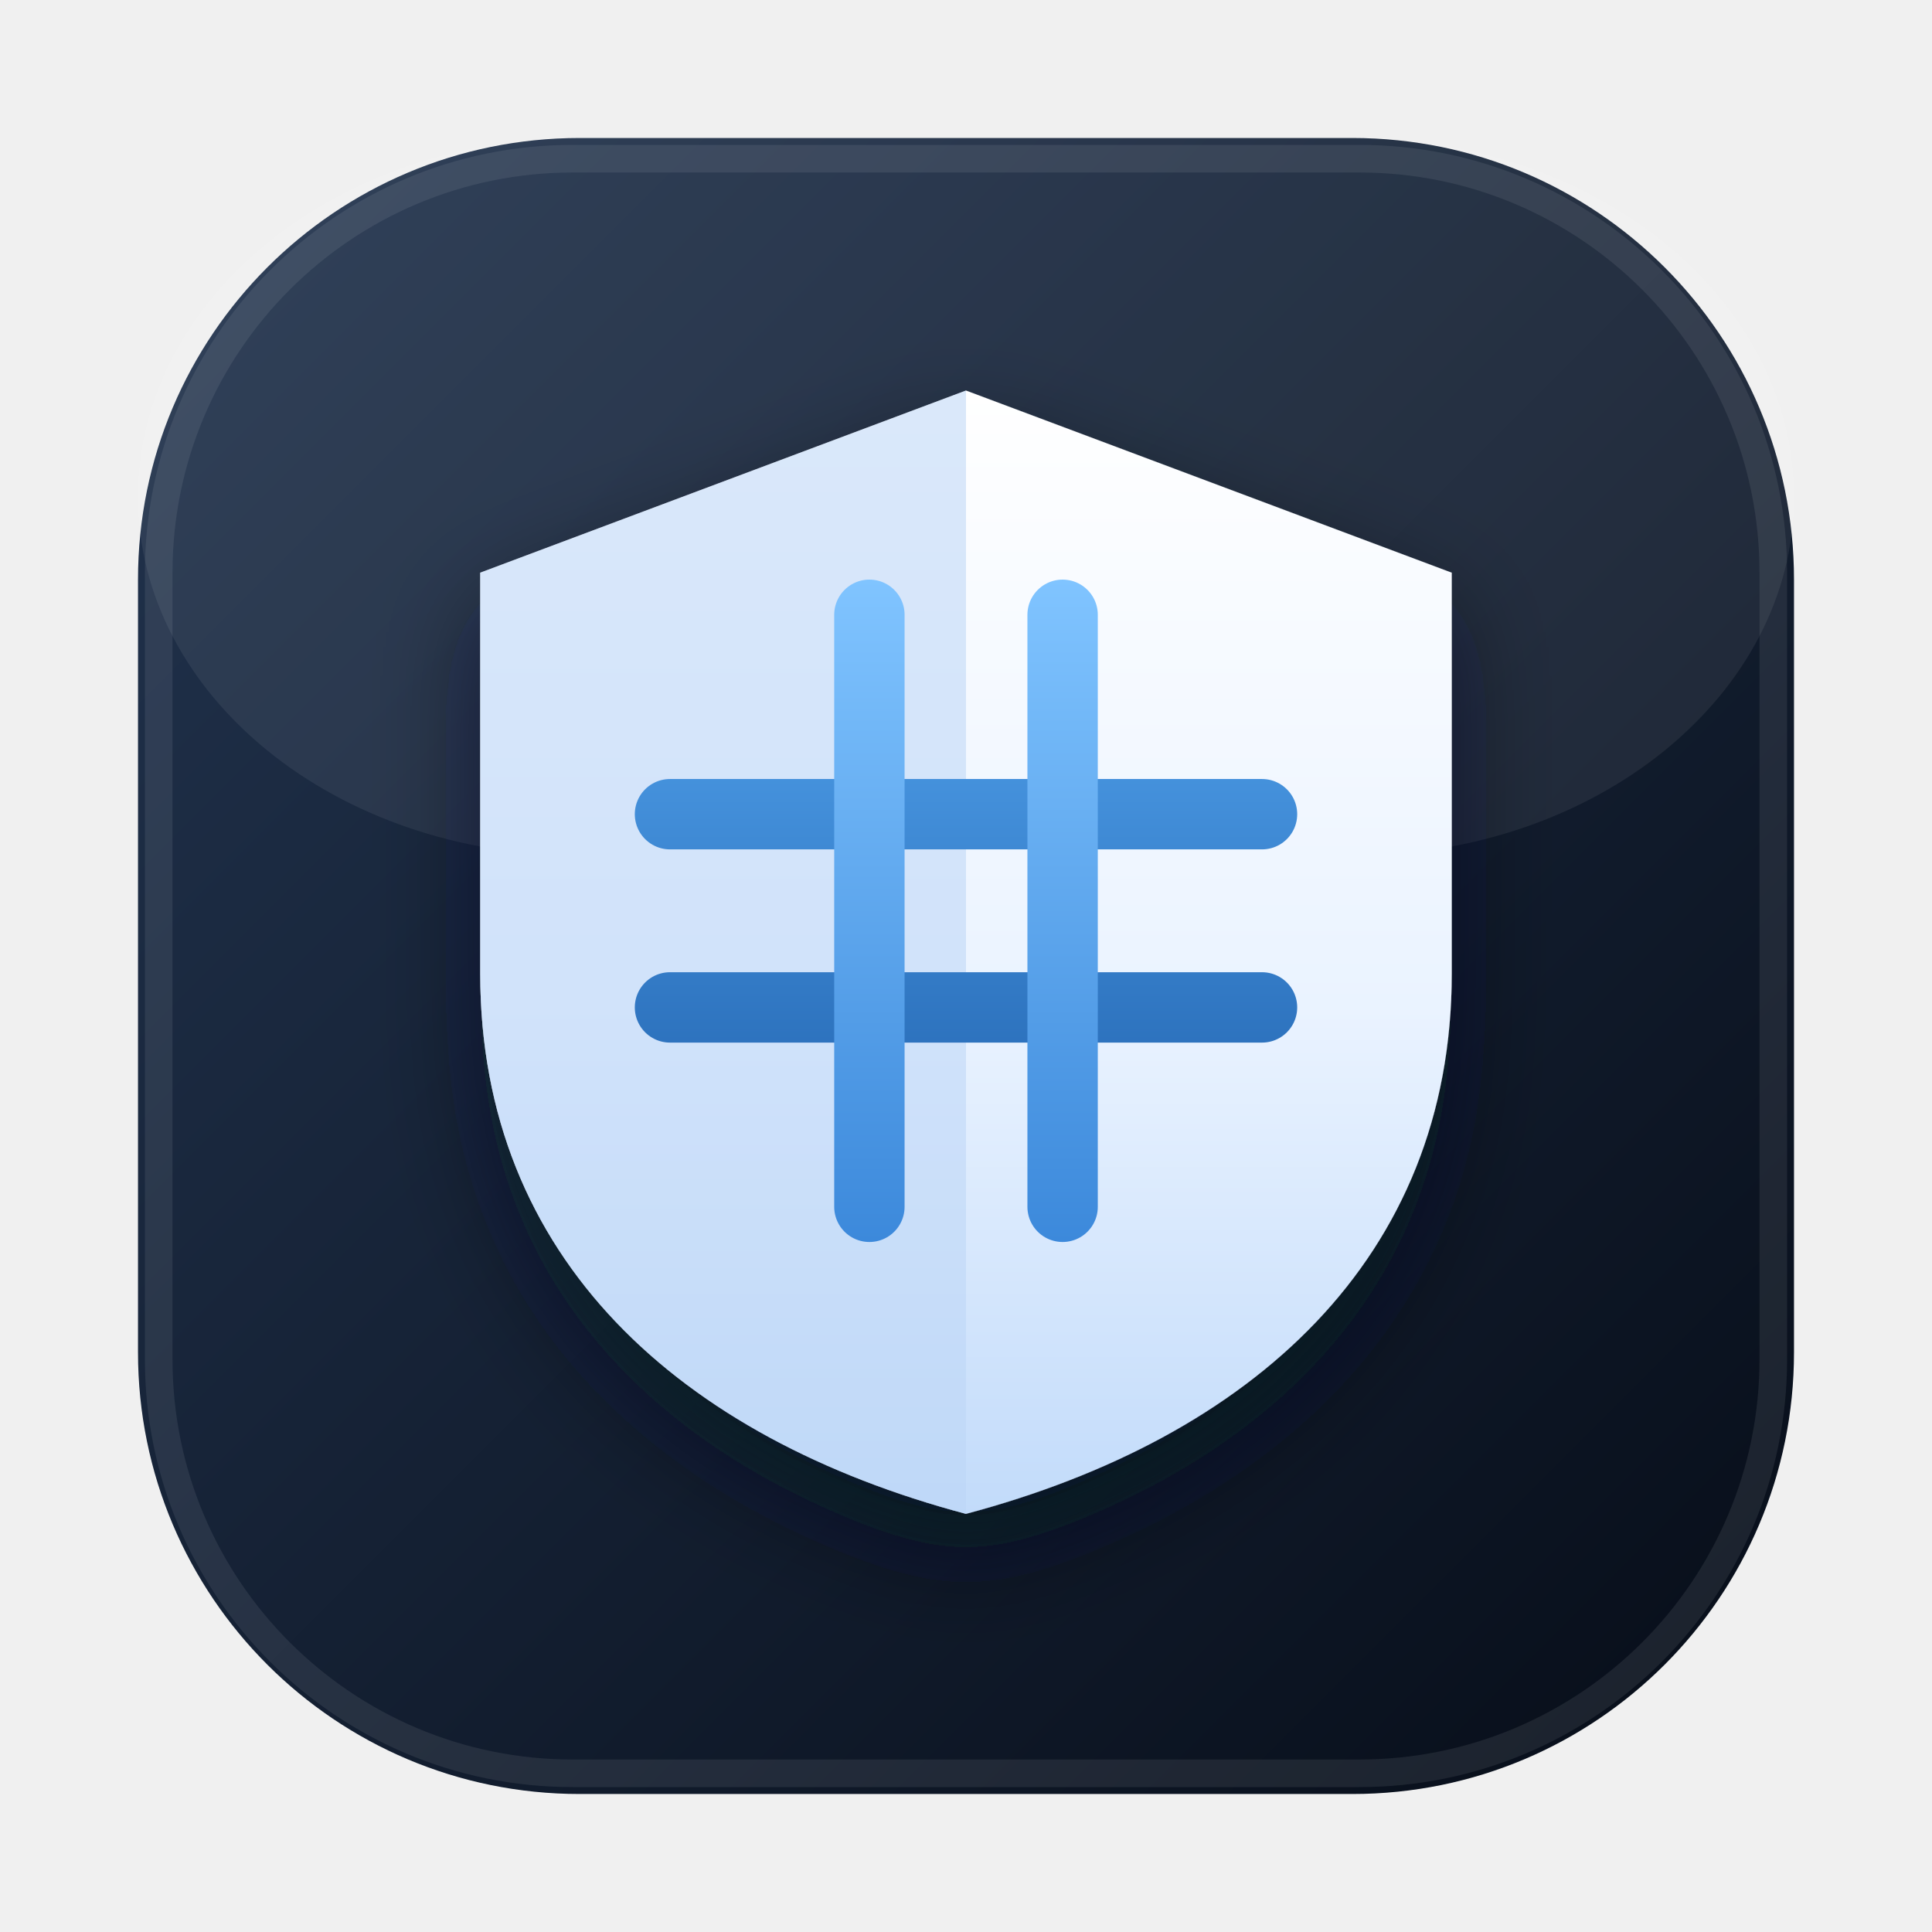
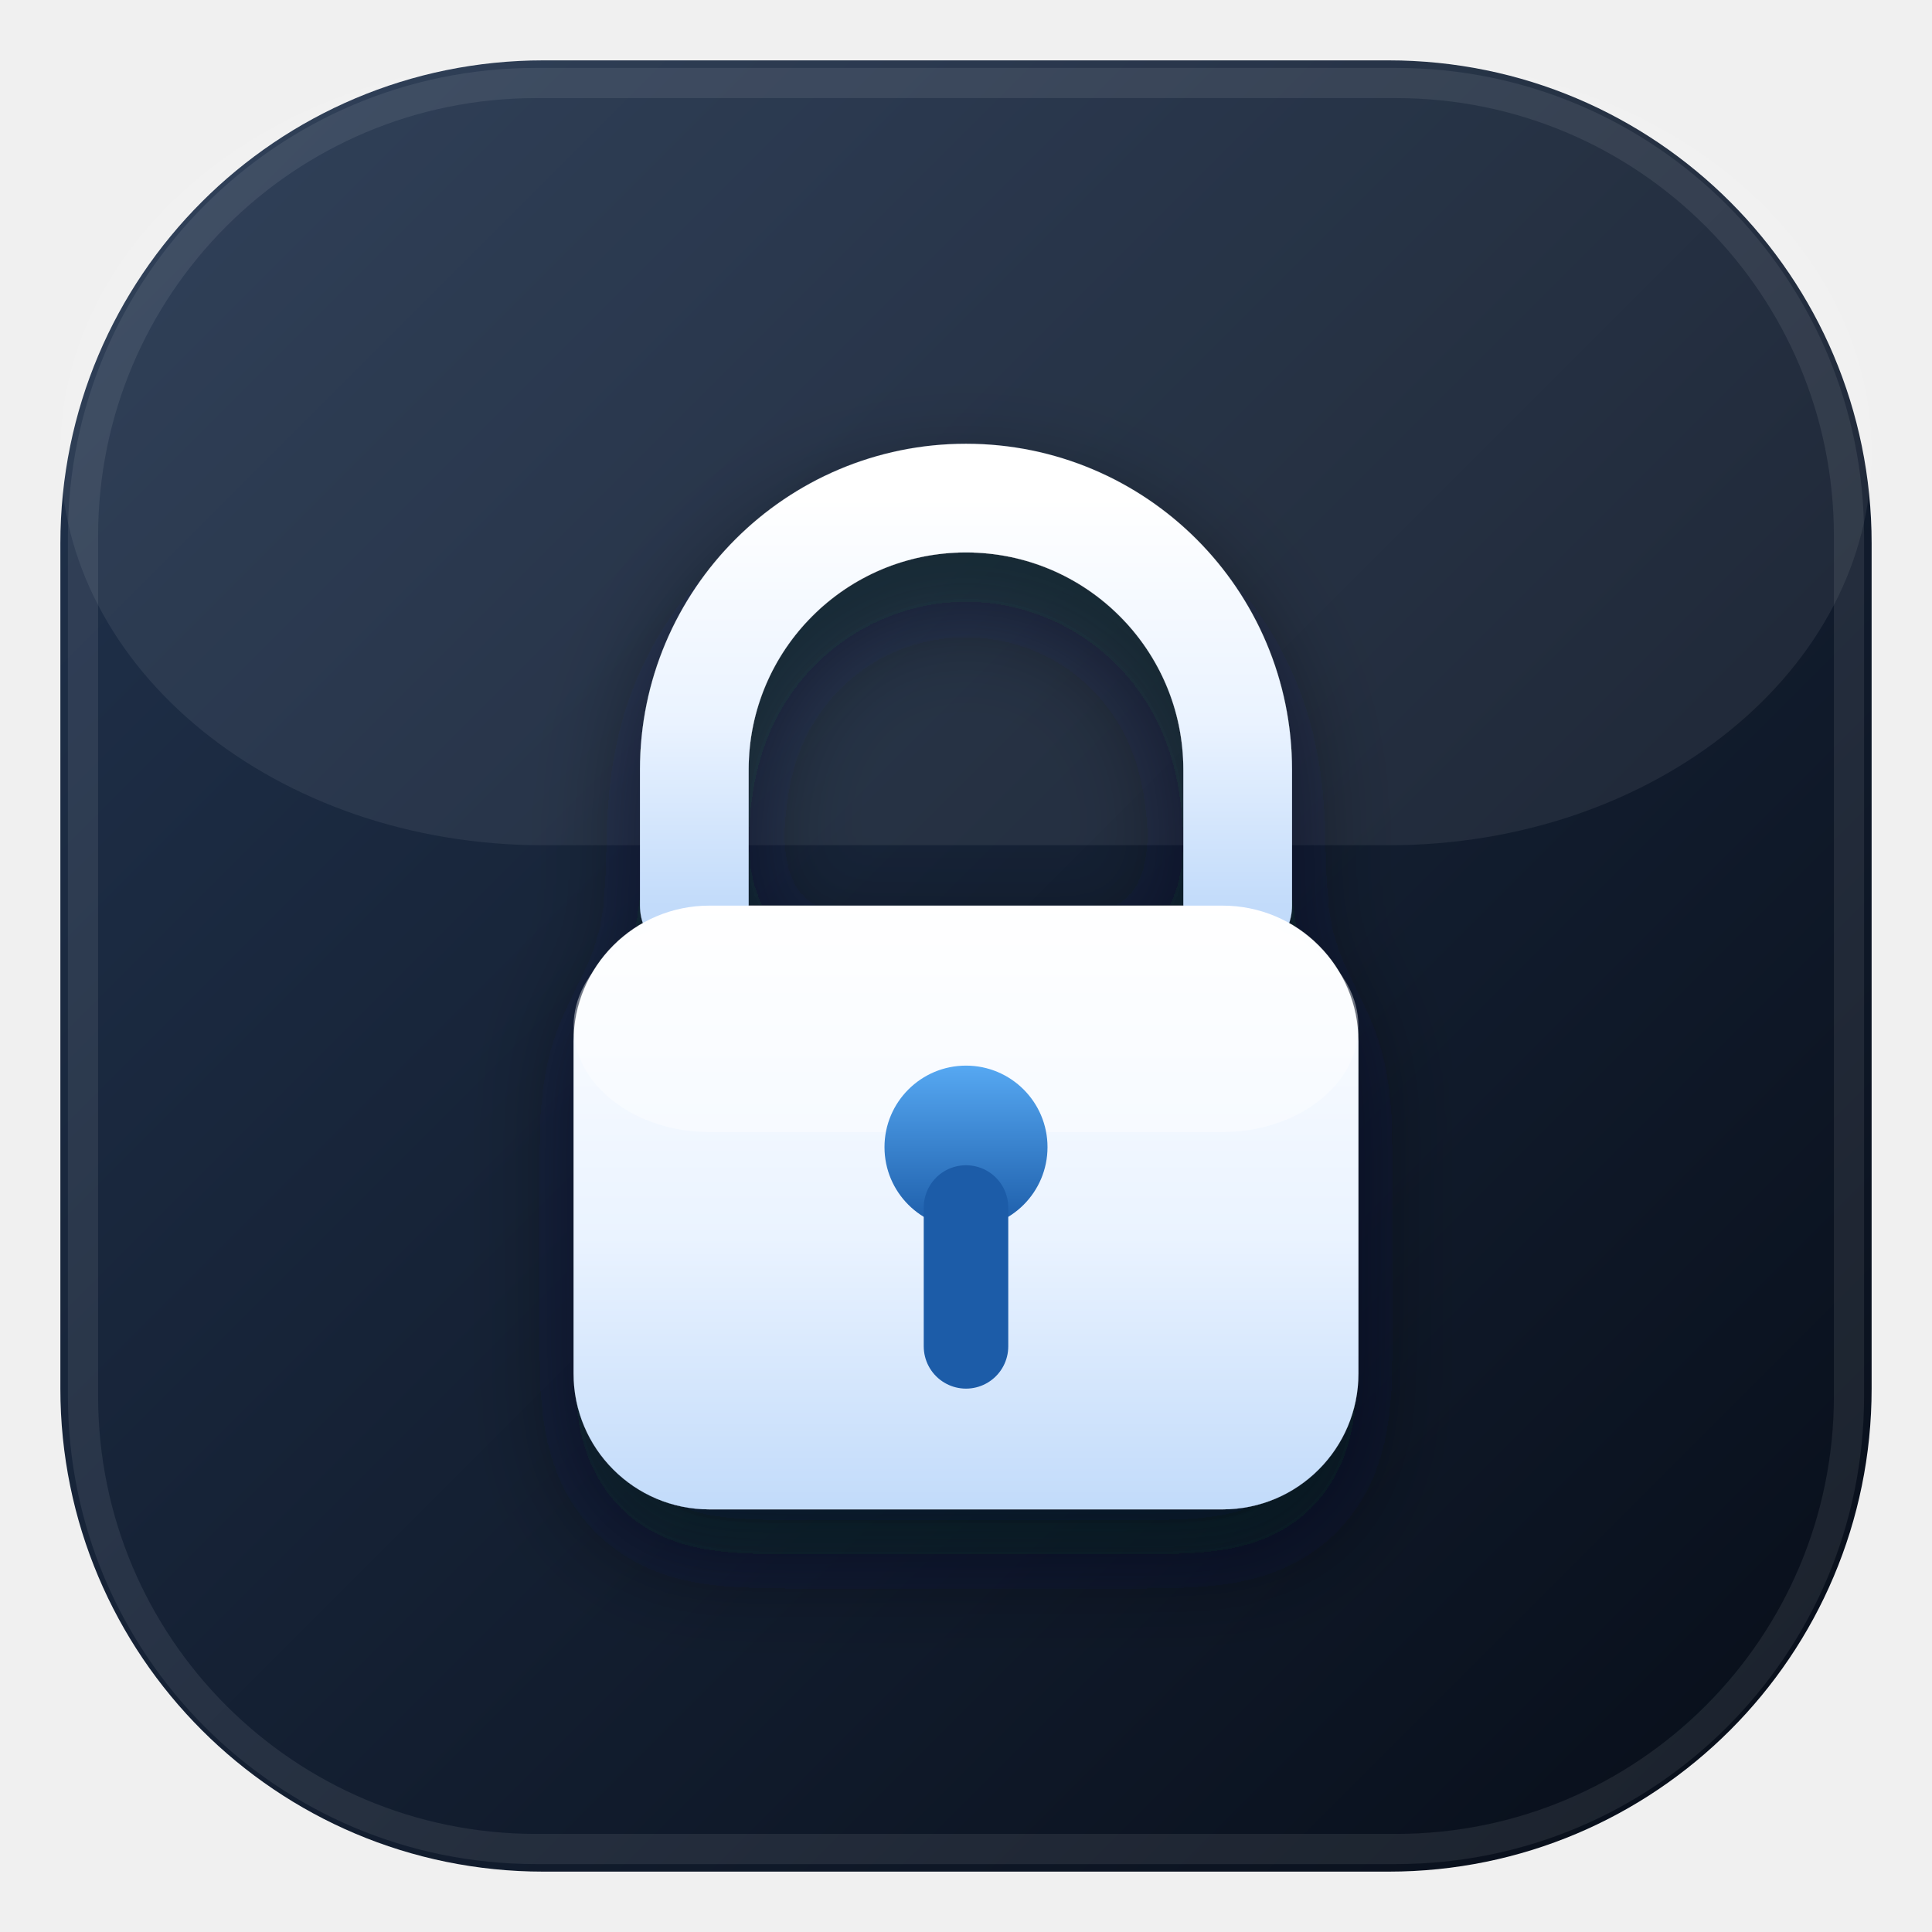
- <svg xmlns="http://www.w3.org/2000/svg" viewBox="-3 -3 70 70" role="img" aria-label="Vault grid size 06, stroke A, lighter vertical lines above horizontal lines">
+ <svg xmlns="http://www.w3.org/2000/svg" viewBox="0 0 64 64" role="img" aria-label="Vault extension">
  <defs>
    <linearGradient id="tile" x1="0" y1="0" x2="1" y2="1">
      <stop offset="0" stop-color="#22344f" />
      <stop offset="1" stop-color="#070d18" />
    </linearGradient>
    <linearGradient id="white" x1="0" y1="0" x2="0" y2="1">
      <stop offset="0" stop-color="#ffffff" />
      <stop offset=".55" stop-color="#eaf3ff" />
      <stop offset="1" stop-color="#c2dbfa" />
    </linearGradient>
    <linearGradient id="blue" x1="0" y1="0" x2="0" y2="1">
      <stop offset="0" stop-color="#56a8f2" />
      <stop offset="1" stop-color="#1c5ca8" />
    </linearGradient>
    <filter id="shadow" x="-45%" y="-45%" width="190%" height="190%">
      <feDropShadow dx="0" dy="1.5" stdDeviation="1.7" flood-color="#03101f" flood-opacity=".55" />
    </filter>
-     <linearGradient id="symbol-blue" gradientUnits="userSpaceOnUse" x1="0" y1="0" x2="0" y2="32">
-       <stop offset="0" stop-color="#56a8f2" />
-       <stop offset="1" stop-color="#1c5ca8" />
-     </linearGradient>
-     <linearGradient id="symbol-light-blue" gradientUnits="userSpaceOnUse" x1="0" y1="0" x2="0" y2="32">
-       <stop offset="0" stop-color="#80c4ff" />
-       <stop offset="1" stop-color="#3c89db" />
-     </linearGradient>
  </defs>
  <rect x="2" y="2" width="60" height="60" rx="16" fill="url(#tile)" />
  <rect x="2" y="2" width="60" height="26" rx="16" fill="#fff" opacity=".07" />
  <rect x="2.75" y="2.75" width="58.5" height="58.5" rx="15" fill="none" stroke="#fff" stroke-opacity=".08" />
-   <g id="vault-shield" transform="translate(32 31.5) scale(1.1) translate(-32 -31.5)">
+   <g>
    <g filter="url(#shadow)">
-       <path d="M32 13 16 19v13.2c0 9.4 6.6 15.3 16 17.8 9.4-2.5 16-8.4 16-17.8V19L32 13Z" fill="url(#white)" />
+       <path d="M23 30v-4.5a9 9 0 0 1 18 0V30" fill="none" stroke="url(#white)" stroke-width="3.6" stroke-linecap="round" />
+       <rect x="19" y="30" width="26" height="20" rx="4.5" fill="url(#white)" />
    </g>
-     <path d="M32 13 16 19v13.2c0 9.4 6.6 15.3 16 17.8V13Z" fill="#bcd6f6" opacity=".55" />
-   </g>
-   <g id="platform-symbol" transform="translate(20 18) scale(0.75)" fill="none" stroke="url(#symbol-blue)" stroke-width="3.4" stroke-linecap="round">
-     <path d="M1.7 11.333H30.3" />
-     <path d="M1.7 20.667H30.3" />
-     <path d="M11.333 1.7V30.3" stroke="url(#symbol-light-blue)" />
-     <path d="M20.667 1.7V30.3" stroke="url(#symbol-light-blue)" />
+     <rect x="19" y="30.5" width="26" height="7" rx="4.5" fill="#fff" opacity=".4" />
+     <circle cx="32" cy="38" r="2.7" fill="url(#blue)" />
+     <path d="M32 40v4.6" stroke="#1c5ca8" stroke-width="2.8" stroke-linecap="round" />
  </g>
</svg>
